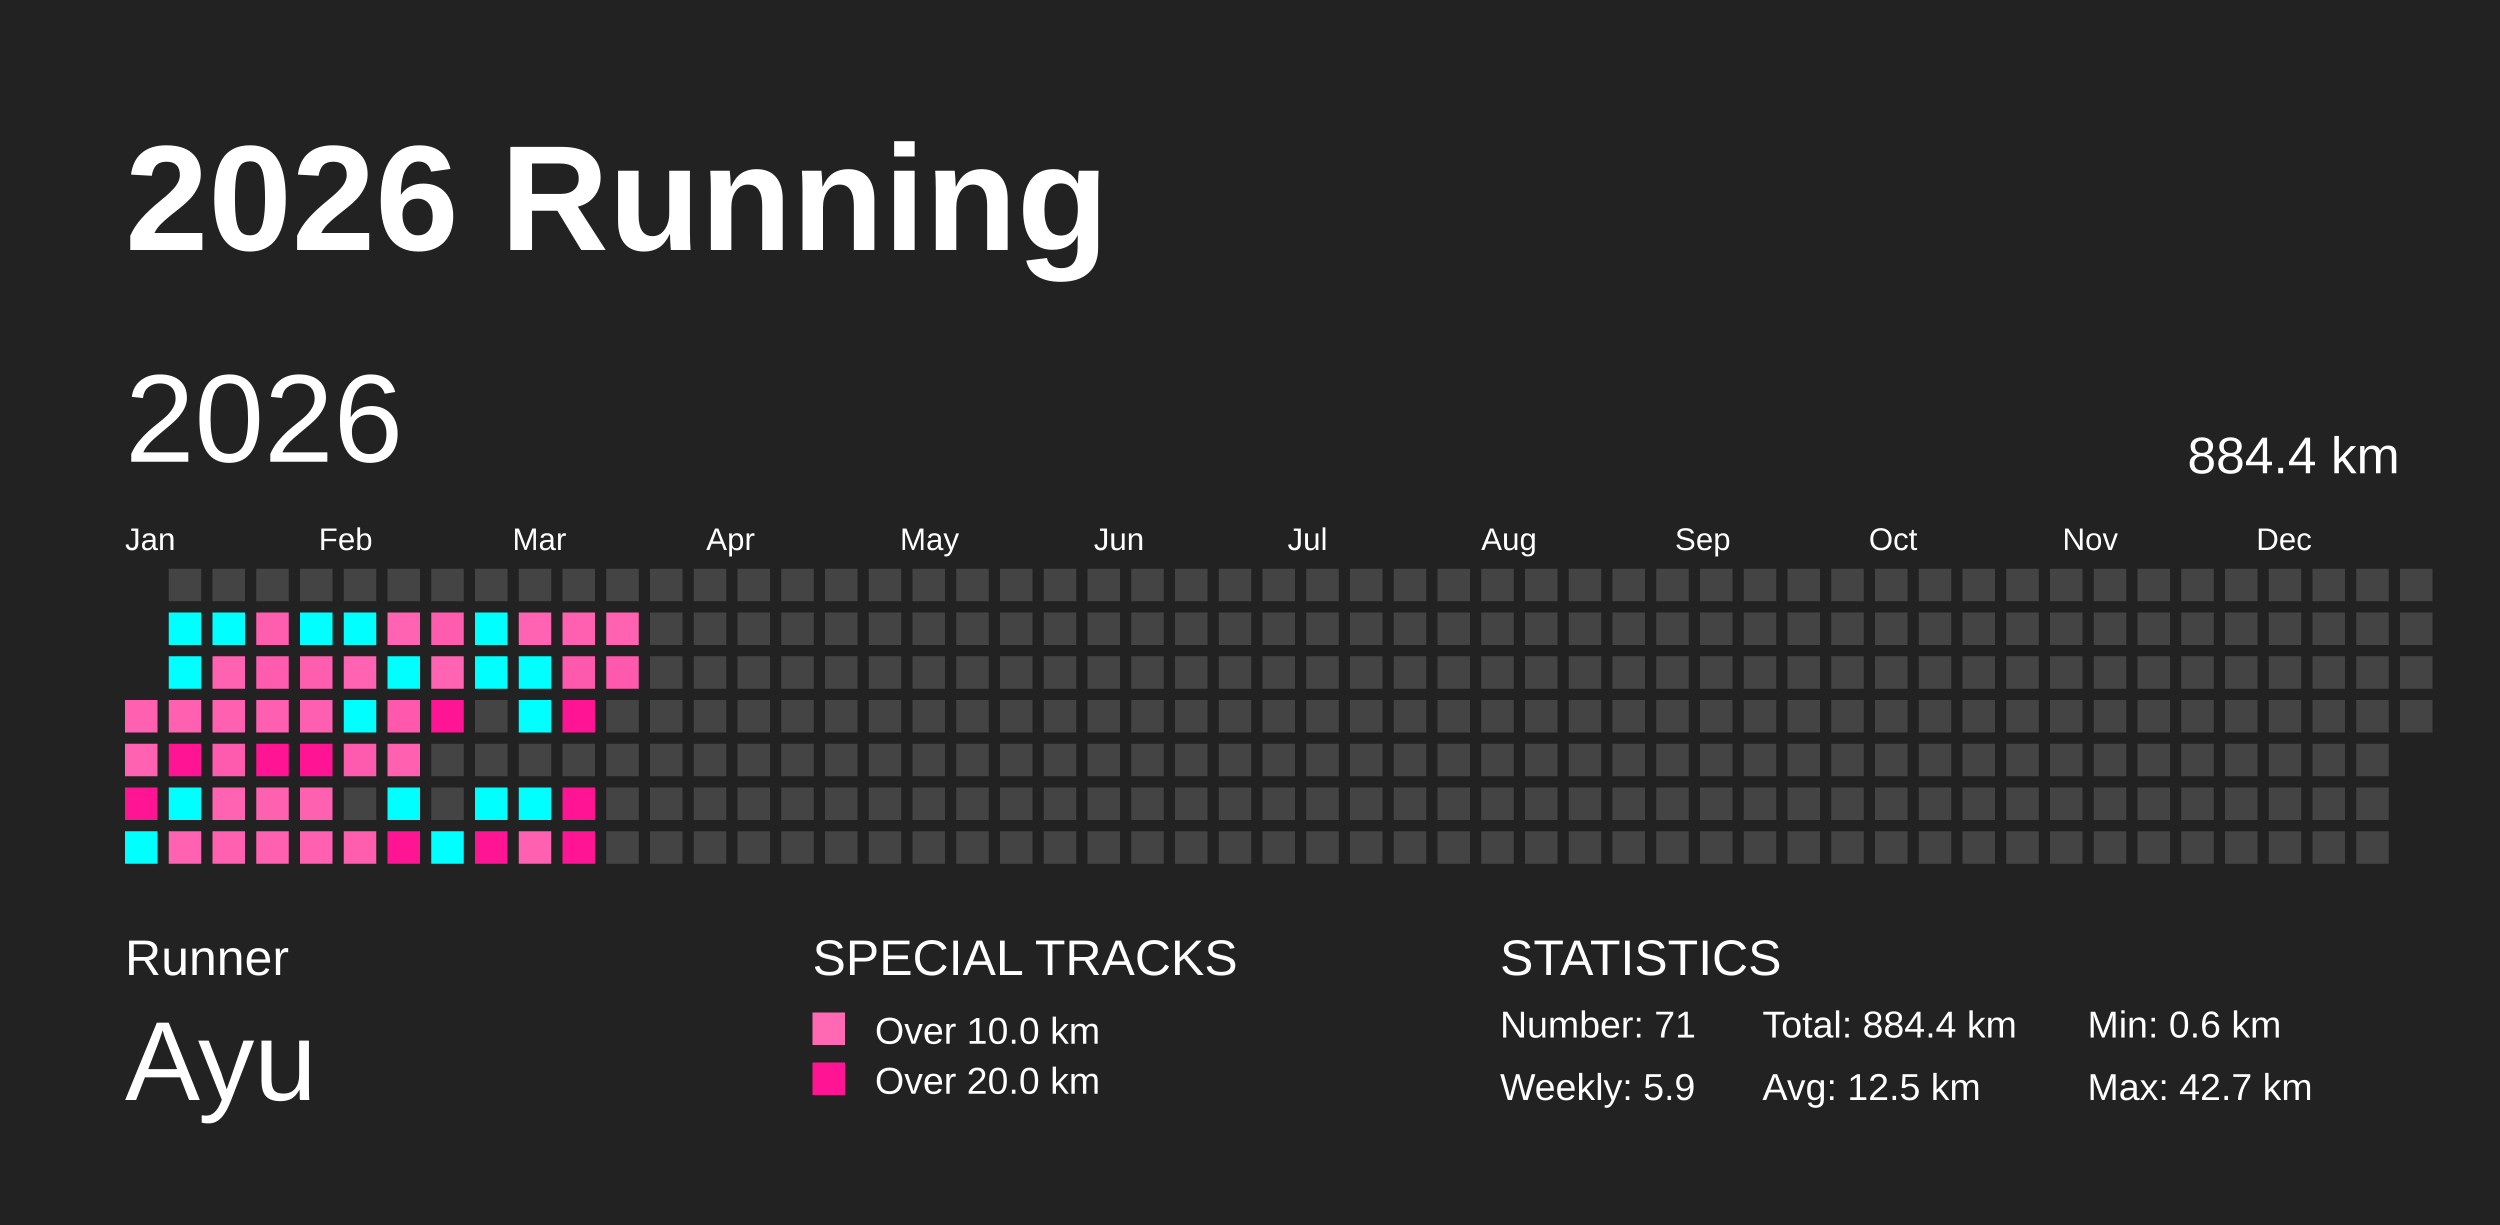
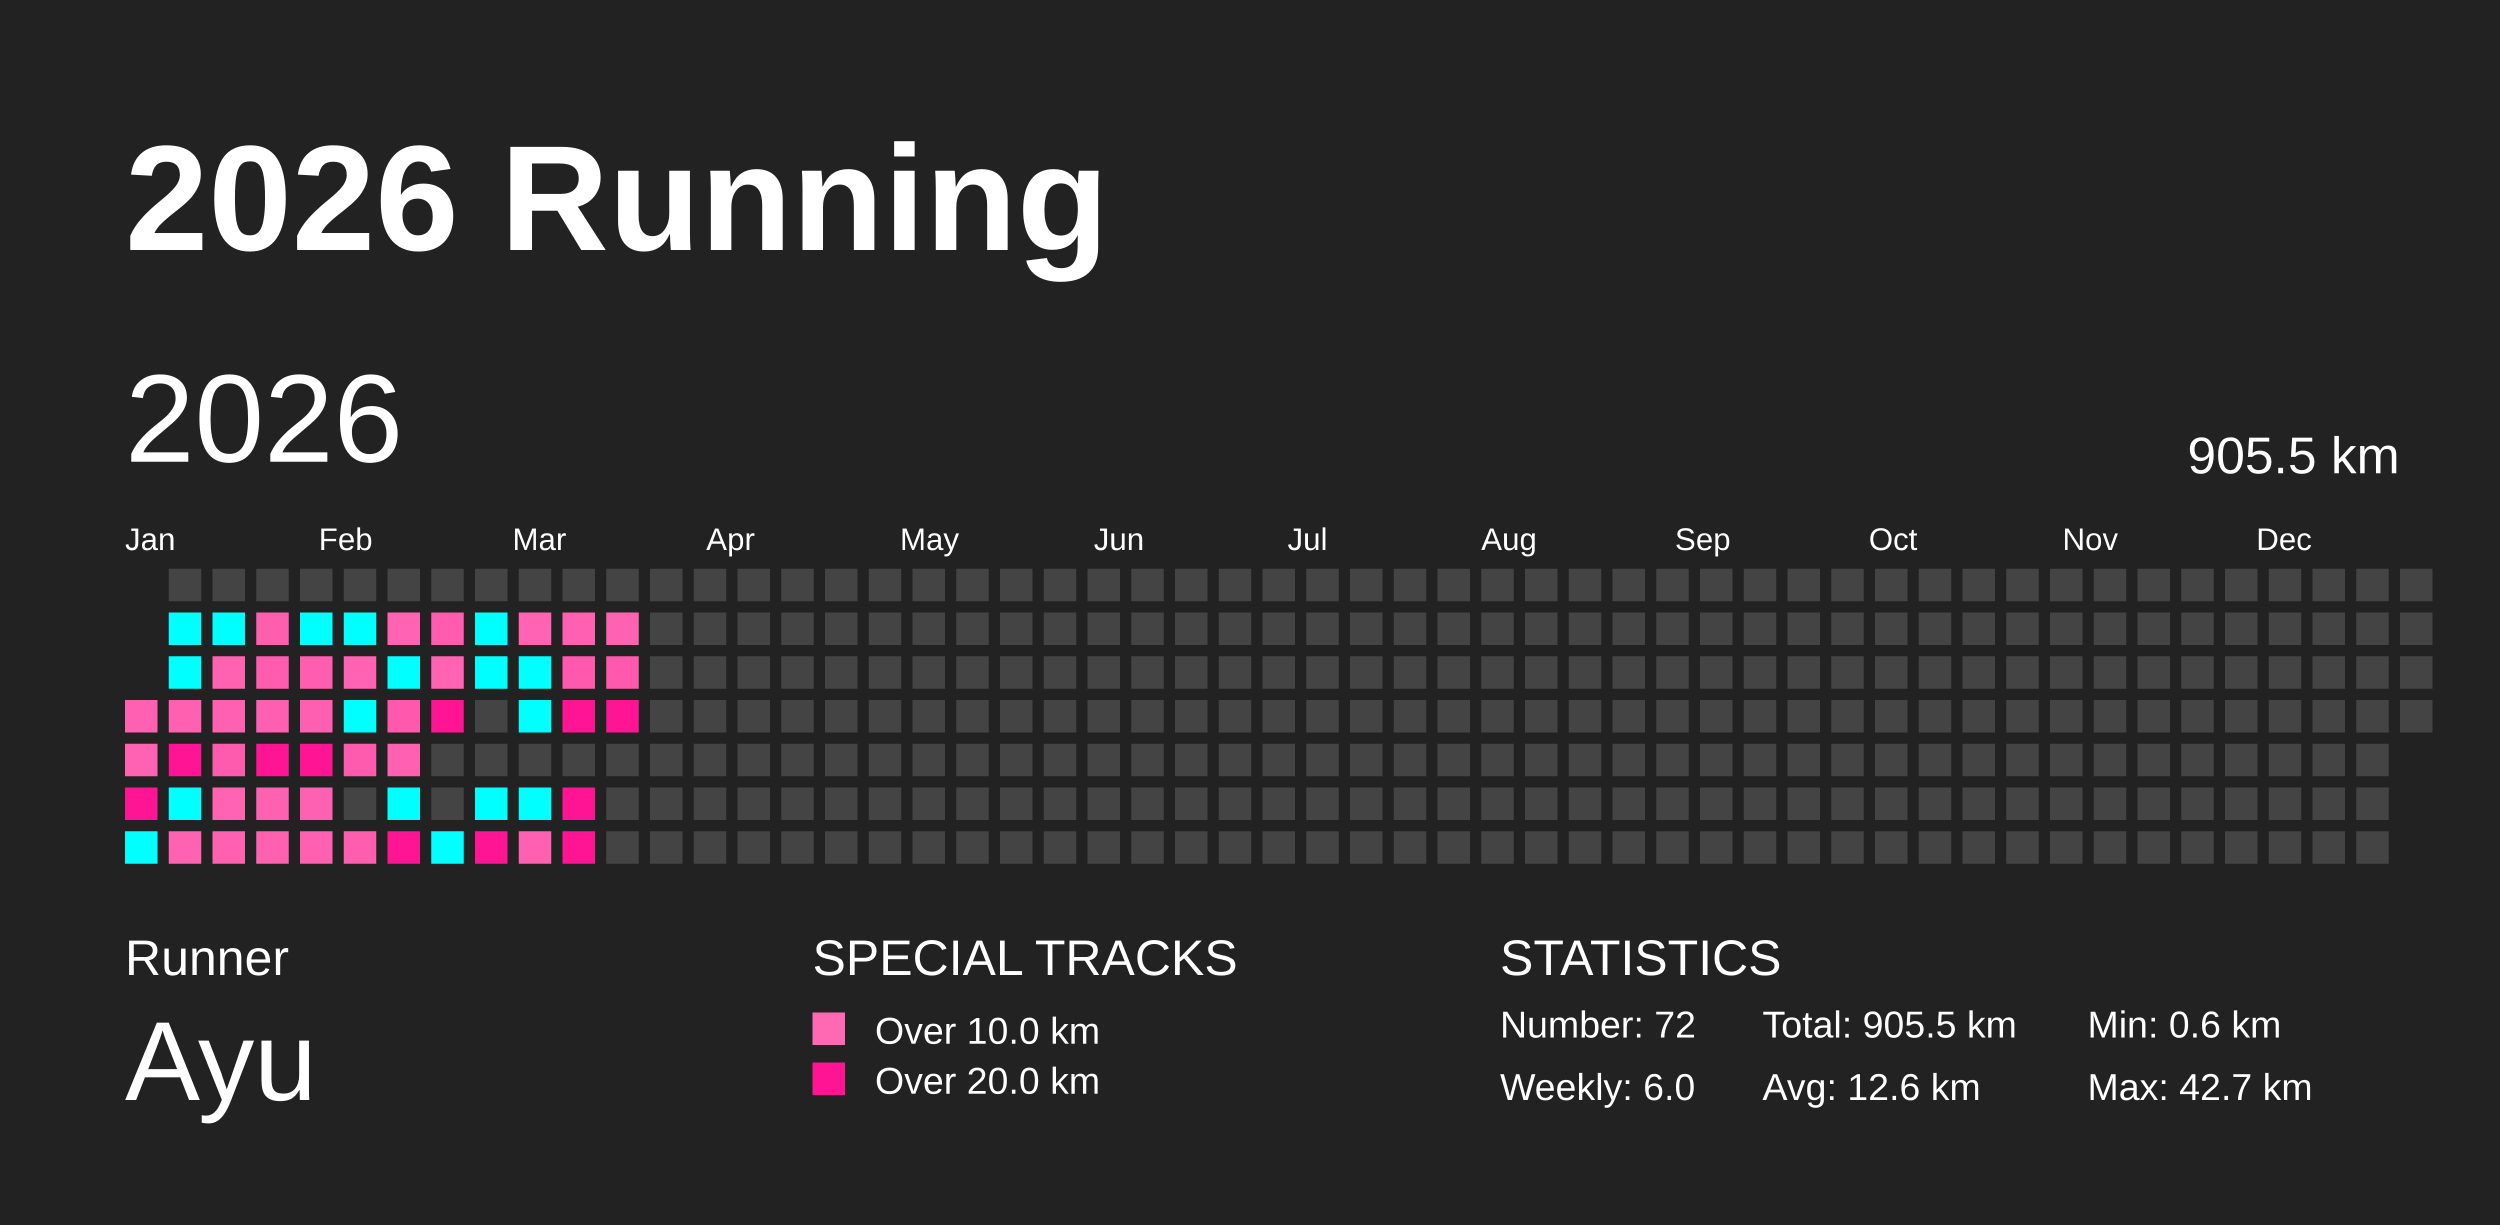
<svg xmlns="http://www.w3.org/2000/svg" baseProfile="full" height="98mm" version="1.1" viewBox="0,0,200,98" width="200mm">
  <defs />
  <rect fill="#222222" height="98" width="200" x="0" y="0" />
  <text fill="#FFFFFF" style="font-size:12px; font-family:Arial; font-weight:bold;" x="10" y="20">2026 Running</text>
  <text fill="#FFFFFF" style="font-size:4px; font-family:Arial" x="10" y="78">Runner</text>
  <text fill="#FFFFFF" style="font-size:9px; font-family:Arial" x="10" y="88">Ayu</text>
  <text fill="#FFFFFF" style="font-size:4px; font-family:Arial" x="65" y="78">SPECIAL TRACKS</text>
  <rect fill="#ff69b4" height="2.6" width="2.6" x="65" y="81" />
  <text fill="#FFFFFF" style="font-size:3px; font-family:Arial" x="70" y="83.5">Over 10.0 km</text>
  <rect fill="#ff1493" height="2.6" width="2.6" x="65" y="85" />
  <text fill="#FFFFFF" style="font-size:3px; font-family:Arial" x="70" y="87.5">Over 20.0 km</text>
  <text fill="#FFFFFF" style="font-size:4px; font-family:Arial" x="120" y="78">STATISTICS</text>
-   <text fill="#FFFFFF" style="font-size:3px; font-family:Arial" x="120" y="83">Number: 71</text>
-   <text fill="#FFFFFF" style="font-size:3px; font-family:Arial" x="120" y="88">Weekly: 5.9</text>
-   <text fill="#FFFFFF" style="font-size:3px; font-family:Arial" x="141" y="83">Total: 884.4 km</text>
-   <text fill="#FFFFFF" style="font-size:3px; font-family:Arial" x="141" y="88">Avg: 12.5 km</text>
+   <text fill="#FFFFFF" style="font-size:3px; font-family:Arial" x="120" y="83">Number: 72</text>
+   <text fill="#FFFFFF" style="font-size:3px; font-family:Arial" x="120" y="88">Weekly: 6.0</text>
+   <text fill="#FFFFFF" style="font-size:3px; font-family:Arial" x="141" y="83">Total: 905.5 km</text>
+   <text fill="#FFFFFF" style="font-size:3px; font-family:Arial" x="141" y="88">Avg: 12.6 km</text>
  <text fill="#FFFFFF" style="font-size:3px; font-family:Arial" x="167" y="83">Min: 0.6 km</text>
  <text fill="#FFFFFF" style="font-size:3px; font-family:Arial" x="167" y="88">Max: 42.7 km</text>
  <text dominant-baseline="hanging" fill="#FFFFFF" style="font-size:10.0px; font-family:Arial;" x="10" y="30">2026</text>
-   <text dominant-baseline="hanging" fill="#FFFFFF" style="font-size:4.125px; font-family:Arial;" x="175" y="35">884.4 km</text>
+   <text dominant-baseline="hanging" fill="#FFFFFF" style="font-size:4.125px; font-family:Arial;" x="175" y="35">905.5 km</text>
  <text fill="#FFFFFF" style="font-size:2.5px; font-family:Arial" x="10.0" y="44">Jan</text>
  <text fill="#FFFFFF" style="font-size:2.5px; font-family:Arial" x="25.5" y="44">Feb</text>
  <text fill="#FFFFFF" style="font-size:2.5px; font-family:Arial" x="41.0" y="44">Mar</text>
  <text fill="#FFFFFF" style="font-size:2.5px; font-family:Arial" x="56.5" y="44">Apr</text>
  <text fill="#FFFFFF" style="font-size:2.5px; font-family:Arial" x="72.0" y="44">May</text>
  <text fill="#FFFFFF" style="font-size:2.5px; font-family:Arial" x="87.5" y="44">Jun</text>
  <text fill="#FFFFFF" style="font-size:2.5px; font-family:Arial" x="103.0" y="44">Jul</text>
  <text fill="#FFFFFF" style="font-size:2.5px; font-family:Arial" x="118.5" y="44">Aug</text>
  <text fill="#FFFFFF" style="font-size:2.5px; font-family:Arial" x="134.0" y="44">Sep</text>
  <text fill="#FFFFFF" style="font-size:2.5px; font-family:Arial" x="149.5" y="44">Oct</text>
  <text fill="#FFFFFF" style="font-size:2.5px; font-family:Arial" x="165.0" y="44">Nov</text>
  <text fill="#FFFFFF" style="font-size:2.5px; font-family:Arial" x="180.5" y="44">Dec</text>
  <rect fill="#ff60b0" height="2.6" width="2.6" x="10.0" y="56.0" />
  <rect fill="#ff62b1" height="2.6" width="2.6" x="10.0" y="59.5" />
  <rect fill="#ff1493" height="2.6" width="2.6" x="10.0" y="63.0" />
  <rect fill="#00ffff" height="2.6" width="2.6" x="10.0" y="66.5" />
  <rect fill="#444444" height="2.6" width="2.6" x="13.5" y="45.5" />
  <rect fill="#00ffff" height="2.6" width="2.6" x="13.5" y="49.0" />
  <rect fill="#00ffff" height="2.6" width="2.6" x="13.5" y="52.5" />
  <rect fill="#ff61b0" height="2.6" width="2.6" x="13.5" y="56.0" />
  <rect fill="#ff1493" height="2.6" width="2.6" x="13.5" y="59.5" />
  <rect fill="#00ffff" height="2.6" width="2.6" x="13.5" y="63.0" />
  <rect fill="#ff62b1" height="2.6" width="2.6" x="13.5" y="66.5" />
  <rect fill="#444444" height="2.6" width="2.6" x="17.0" y="45.5" />
  <rect fill="#00ffff" height="2.6" width="2.6" x="17.0" y="49.0" />
  <rect fill="#ff62b1" height="2.6" width="2.6" x="17.0" y="52.5" />
  <rect fill="#ff60b0" height="2.6" width="2.6" x="17.0" y="56.0" />
  <rect fill="#ff5bae" height="2.6" width="2.6" x="17.0" y="59.5" />
  <rect fill="#ff63b1" height="2.6" width="2.6" x="17.0" y="63.0" />
  <rect fill="#ff61b0" height="2.6" width="2.6" x="17.0" y="66.5" />
  <rect fill="#444444" height="2.6" width="2.6" x="20.5" y="45.5" />
  <rect fill="#ff5eaf" height="2.6" width="2.6" x="20.5" y="49.0" />
  <rect fill="#ff5caf" height="2.6" width="2.6" x="20.5" y="52.5" />
  <rect fill="#ff5fb0" height="2.6" width="2.6" x="20.5" y="56.0" />
  <rect fill="#ff1493" height="2.6" width="2.6" x="20.5" y="59.5" />
  <rect fill="#ff61b1" height="2.6" width="2.6" x="20.5" y="63.0" />
  <rect fill="#ff60b0" height="2.6" width="2.6" x="20.5" y="66.5" />
  <rect fill="#444444" height="2.6" width="2.6" x="24.0" y="45.5" />
  <rect fill="#00ffff" height="2.6" width="2.6" x="24.0" y="49.0" />
  <rect fill="#ff5eaf" height="2.6" width="2.6" x="24.0" y="52.5" />
  <rect fill="#ff5fb0" height="2.6" width="2.6" x="24.0" y="56.0" />
  <rect fill="#ff1493" height="2.6" width="2.6" x="24.0" y="59.5" />
  <rect fill="#ff61b1" height="2.6" width="2.6" x="24.0" y="63.0" />
  <rect fill="#ff61b0" height="2.6" width="2.6" x="24.0" y="66.5" />
  <rect fill="#444444" height="2.6" width="2.6" x="27.5" y="45.5" />
  <rect fill="#00ffff" height="2.6" width="2.6" x="27.5" y="49.0" />
  <rect fill="#ff63b1" height="2.6" width="2.6" x="27.5" y="52.5" />
  <rect fill="#00ffff" height="2.6" width="2.6" x="27.5" y="56.0" />
  <rect fill="#ff5bae" height="2.6" width="2.6" x="27.5" y="59.5" />
  <rect fill="#444444" height="2.6" width="2.6" x="27.5" y="63.0" />
  <rect fill="#ff5eaf" height="2.6" width="2.6" x="27.5" y="66.5" />
  <rect fill="#444444" height="2.6" width="2.6" x="31.0" y="45.5" />
  <rect fill="#ff63b1" height="2.6" width="2.6" x="31.0" y="49.0" />
  <rect fill="#00ffff" height="2.6" width="2.6" x="31.0" y="52.5" />
  <rect fill="#ff58ad" height="2.6" width="2.6" x="31.0" y="56.0" />
  <rect fill="#ff60b0" height="2.6" width="2.6" x="31.0" y="59.5" />
  <rect fill="#00ffff" height="2.6" width="2.6" x="31.0" y="63.0" />
  <rect fill="#ff1493" height="2.6" width="2.6" x="31.0" y="66.5" />
  <rect fill="#444444" height="2.6" width="2.6" x="34.5" y="45.5" />
  <rect fill="#ff5caf" height="2.6" width="2.6" x="34.5" y="49.0" />
  <rect fill="#ff63b1" height="2.6" width="2.6" x="34.5" y="52.5" />
  <rect fill="#ff1493" height="2.6" width="2.6" x="34.5" y="56.0" />
  <rect fill="#444444" height="2.6" width="2.6" x="34.5" y="59.5" />
  <rect fill="#444444" height="2.6" width="2.6" x="34.5" y="63.0" />
  <rect fill="#00ffff" height="2.6" width="2.6" x="34.5" y="66.5" />
  <rect fill="#444444" height="2.6" width="2.6" x="38.0" y="45.5" />
  <rect fill="#00ffff" height="2.6" width="2.6" x="38.0" y="49.0" />
  <rect fill="#00ffff" height="2.6" width="2.6" x="38.0" y="52.5" />
  <rect fill="#444444" height="2.6" width="2.6" x="38.0" y="56.0" />
  <rect fill="#444444" height="2.6" width="2.6" x="38.0" y="59.5" />
  <rect fill="#00ffff" height="2.6" width="2.6" x="38.0" y="63.0" />
  <rect fill="#ff1493" height="2.6" width="2.6" x="38.0" y="66.5" />
  <rect fill="#444444" height="2.6" width="2.6" x="41.5" y="45.5" />
  <rect fill="#ff63b1" height="2.6" width="2.6" x="41.5" y="49.0" />
  <rect fill="#00ffff" height="2.6" width="2.6" x="41.5" y="52.5" />
  <rect fill="#00ffff" height="2.6" width="2.6" x="41.5" y="56.0" />
  <rect fill="#444444" height="2.6" width="2.6" x="41.5" y="59.5" />
  <rect fill="#00ffff" height="2.6" width="2.6" x="41.5" y="63.0" />
  <rect fill="#ff60b0" height="2.6" width="2.6" x="41.5" y="66.5" />
  <rect fill="#444444" height="2.6" width="2.6" x="45.0" y="45.5" />
  <rect fill="#ff60b0" height="2.6" width="2.6" x="45.0" y="49.0" />
  <rect fill="#ff59ad" height="2.6" width="2.6" x="45.0" y="52.5" />
  <rect fill="#ff1493" height="2.6" width="2.6" x="45.0" y="56.0" />
  <rect fill="#444444" height="2.6" width="2.6" x="45.0" y="59.5" />
  <rect fill="#ff1493" height="2.6" width="2.6" x="45.0" y="63.0" />
  <rect fill="#ff1493" height="2.6" width="2.6" x="45.0" y="66.5" />
  <rect fill="#444444" height="2.6" width="2.6" x="48.5" y="45.5" />
  <rect fill="#ff62b1" height="2.6" width="2.6" x="48.5" y="49.0" />
  <rect fill="#ff59ad" height="2.6" width="2.6" x="48.5" y="52.5" />
-   <rect fill="#444444" height="2.6" width="2.6" x="48.5" y="56.0" />
+   <rect fill="#ff1493" height="2.6" width="2.6" x="48.5" y="56.0" />
  <rect fill="#444444" height="2.6" width="2.6" x="48.5" y="59.5" />
  <rect fill="#444444" height="2.6" width="2.6" x="48.5" y="63.0" />
  <rect fill="#444444" height="2.6" width="2.6" x="48.5" y="66.5" />
  <rect fill="#444444" height="2.6" width="2.6" x="52.0" y="45.5" />
  <rect fill="#444444" height="2.6" width="2.6" x="52.0" y="49.0" />
  <rect fill="#444444" height="2.6" width="2.6" x="52.0" y="52.5" />
  <rect fill="#444444" height="2.6" width="2.6" x="52.0" y="56.0" />
  <rect fill="#444444" height="2.6" width="2.6" x="52.0" y="59.5" />
  <rect fill="#444444" height="2.6" width="2.6" x="52.0" y="63.0" />
  <rect fill="#444444" height="2.6" width="2.6" x="52.0" y="66.5" />
  <rect fill="#444444" height="2.6" width="2.6" x="55.5" y="45.5" />
  <rect fill="#444444" height="2.6" width="2.6" x="55.5" y="49.0" />
  <rect fill="#444444" height="2.6" width="2.6" x="55.5" y="52.5" />
  <rect fill="#444444" height="2.6" width="2.6" x="55.5" y="56.0" />
  <rect fill="#444444" height="2.6" width="2.6" x="55.5" y="59.5" />
  <rect fill="#444444" height="2.6" width="2.6" x="55.5" y="63.0" />
  <rect fill="#444444" height="2.6" width="2.6" x="55.5" y="66.5" />
  <rect fill="#444444" height="2.6" width="2.6" x="59.0" y="45.5" />
  <rect fill="#444444" height="2.6" width="2.6" x="59.0" y="49.0" />
  <rect fill="#444444" height="2.6" width="2.6" x="59.0" y="52.5" />
  <rect fill="#444444" height="2.6" width="2.6" x="59.0" y="56.0" />
  <rect fill="#444444" height="2.6" width="2.6" x="59.0" y="59.5" />
  <rect fill="#444444" height="2.6" width="2.6" x="59.0" y="63.0" />
  <rect fill="#444444" height="2.6" width="2.6" x="59.0" y="66.5" />
  <rect fill="#444444" height="2.6" width="2.6" x="62.5" y="45.5" />
  <rect fill="#444444" height="2.6" width="2.6" x="62.5" y="49.0" />
  <rect fill="#444444" height="2.6" width="2.6" x="62.5" y="52.5" />
  <rect fill="#444444" height="2.6" width="2.6" x="62.5" y="56.0" />
  <rect fill="#444444" height="2.6" width="2.6" x="62.5" y="59.5" />
  <rect fill="#444444" height="2.6" width="2.6" x="62.5" y="63.0" />
  <rect fill="#444444" height="2.6" width="2.6" x="62.5" y="66.5" />
  <rect fill="#444444" height="2.6" width="2.6" x="66.0" y="45.5" />
  <rect fill="#444444" height="2.6" width="2.6" x="66.0" y="49.0" />
  <rect fill="#444444" height="2.6" width="2.6" x="66.0" y="52.5" />
  <rect fill="#444444" height="2.6" width="2.6" x="66.0" y="56.0" />
  <rect fill="#444444" height="2.6" width="2.6" x="66.0" y="59.5" />
  <rect fill="#444444" height="2.6" width="2.6" x="66.0" y="63.0" />
  <rect fill="#444444" height="2.6" width="2.6" x="66.0" y="66.5" />
  <rect fill="#444444" height="2.6" width="2.6" x="69.5" y="45.5" />
  <rect fill="#444444" height="2.6" width="2.6" x="69.5" y="49.0" />
  <rect fill="#444444" height="2.6" width="2.6" x="69.5" y="52.5" />
  <rect fill="#444444" height="2.6" width="2.6" x="69.5" y="56.0" />
  <rect fill="#444444" height="2.6" width="2.6" x="69.5" y="59.5" />
  <rect fill="#444444" height="2.6" width="2.6" x="69.5" y="63.0" />
  <rect fill="#444444" height="2.6" width="2.6" x="69.5" y="66.5" />
  <rect fill="#444444" height="2.6" width="2.6" x="73.0" y="45.5" />
  <rect fill="#444444" height="2.6" width="2.6" x="73.0" y="49.0" />
  <rect fill="#444444" height="2.6" width="2.6" x="73.0" y="52.5" />
  <rect fill="#444444" height="2.6" width="2.6" x="73.0" y="56.0" />
  <rect fill="#444444" height="2.6" width="2.6" x="73.0" y="59.5" />
  <rect fill="#444444" height="2.6" width="2.6" x="73.0" y="63.0" />
  <rect fill="#444444" height="2.6" width="2.6" x="73.0" y="66.5" />
  <rect fill="#444444" height="2.6" width="2.6" x="76.5" y="45.5" />
  <rect fill="#444444" height="2.6" width="2.6" x="76.5" y="49.0" />
  <rect fill="#444444" height="2.6" width="2.6" x="76.5" y="52.5" />
  <rect fill="#444444" height="2.6" width="2.6" x="76.5" y="56.0" />
  <rect fill="#444444" height="2.6" width="2.6" x="76.5" y="59.5" />
  <rect fill="#444444" height="2.6" width="2.6" x="76.5" y="63.0" />
  <rect fill="#444444" height="2.6" width="2.6" x="76.5" y="66.5" />
  <rect fill="#444444" height="2.6" width="2.6" x="80.0" y="45.5" />
  <rect fill="#444444" height="2.6" width="2.6" x="80.0" y="49.0" />
  <rect fill="#444444" height="2.6" width="2.6" x="80.0" y="52.5" />
  <rect fill="#444444" height="2.6" width="2.6" x="80.0" y="56.0" />
  <rect fill="#444444" height="2.6" width="2.6" x="80.0" y="59.5" />
  <rect fill="#444444" height="2.6" width="2.6" x="80.0" y="63.0" />
  <rect fill="#444444" height="2.6" width="2.6" x="80.0" y="66.5" />
  <rect fill="#444444" height="2.6" width="2.6" x="83.5" y="45.5" />
  <rect fill="#444444" height="2.6" width="2.6" x="83.5" y="49.0" />
  <rect fill="#444444" height="2.6" width="2.6" x="83.5" y="52.5" />
  <rect fill="#444444" height="2.6" width="2.6" x="83.5" y="56.0" />
  <rect fill="#444444" height="2.6" width="2.6" x="83.5" y="59.5" />
  <rect fill="#444444" height="2.6" width="2.6" x="83.5" y="63.0" />
  <rect fill="#444444" height="2.6" width="2.6" x="83.5" y="66.5" />
  <rect fill="#444444" height="2.6" width="2.6" x="87.0" y="45.5" />
  <rect fill="#444444" height="2.6" width="2.6" x="87.0" y="49.0" />
  <rect fill="#444444" height="2.6" width="2.6" x="87.0" y="52.5" />
  <rect fill="#444444" height="2.6" width="2.6" x="87.0" y="56.0" />
  <rect fill="#444444" height="2.6" width="2.6" x="87.0" y="59.5" />
  <rect fill="#444444" height="2.6" width="2.6" x="87.0" y="63.0" />
  <rect fill="#444444" height="2.6" width="2.6" x="87.0" y="66.5" />
  <rect fill="#444444" height="2.6" width="2.6" x="90.5" y="45.5" />
  <rect fill="#444444" height="2.6" width="2.6" x="90.5" y="49.0" />
  <rect fill="#444444" height="2.6" width="2.6" x="90.5" y="52.5" />
  <rect fill="#444444" height="2.6" width="2.6" x="90.5" y="56.0" />
  <rect fill="#444444" height="2.6" width="2.6" x="90.5" y="59.5" />
  <rect fill="#444444" height="2.6" width="2.6" x="90.5" y="63.0" />
  <rect fill="#444444" height="2.6" width="2.6" x="90.5" y="66.5" />
  <rect fill="#444444" height="2.6" width="2.6" x="94.0" y="45.5" />
  <rect fill="#444444" height="2.6" width="2.6" x="94.0" y="49.0" />
  <rect fill="#444444" height="2.6" width="2.6" x="94.0" y="52.5" />
  <rect fill="#444444" height="2.6" width="2.6" x="94.0" y="56.0" />
  <rect fill="#444444" height="2.6" width="2.6" x="94.0" y="59.5" />
  <rect fill="#444444" height="2.6" width="2.6" x="94.0" y="63.0" />
  <rect fill="#444444" height="2.6" width="2.6" x="94.0" y="66.5" />
  <rect fill="#444444" height="2.6" width="2.6" x="97.5" y="45.5" />
  <rect fill="#444444" height="2.6" width="2.6" x="97.5" y="49.0" />
  <rect fill="#444444" height="2.6" width="2.6" x="97.5" y="52.5" />
  <rect fill="#444444" height="2.6" width="2.6" x="97.5" y="56.0" />
  <rect fill="#444444" height="2.6" width="2.6" x="97.5" y="59.5" />
  <rect fill="#444444" height="2.6" width="2.6" x="97.5" y="63.0" />
  <rect fill="#444444" height="2.6" width="2.6" x="97.5" y="66.5" />
  <rect fill="#444444" height="2.6" width="2.6" x="101.0" y="45.5" />
  <rect fill="#444444" height="2.6" width="2.6" x="101.0" y="49.0" />
  <rect fill="#444444" height="2.6" width="2.6" x="101.0" y="52.5" />
  <rect fill="#444444" height="2.6" width="2.6" x="101.0" y="56.0" />
  <rect fill="#444444" height="2.6" width="2.6" x="101.0" y="59.5" />
  <rect fill="#444444" height="2.6" width="2.6" x="101.0" y="63.0" />
  <rect fill="#444444" height="2.6" width="2.6" x="101.0" y="66.5" />
  <rect fill="#444444" height="2.6" width="2.6" x="104.5" y="45.5" />
  <rect fill="#444444" height="2.6" width="2.6" x="104.5" y="49.0" />
  <rect fill="#444444" height="2.6" width="2.6" x="104.5" y="52.5" />
  <rect fill="#444444" height="2.6" width="2.6" x="104.5" y="56.0" />
  <rect fill="#444444" height="2.6" width="2.6" x="104.5" y="59.5" />
  <rect fill="#444444" height="2.6" width="2.6" x="104.5" y="63.0" />
  <rect fill="#444444" height="2.6" width="2.6" x="104.5" y="66.5" />
  <rect fill="#444444" height="2.6" width="2.6" x="108.0" y="45.5" />
  <rect fill="#444444" height="2.6" width="2.6" x="108.0" y="49.0" />
  <rect fill="#444444" height="2.6" width="2.6" x="108.0" y="52.5" />
  <rect fill="#444444" height="2.6" width="2.6" x="108.0" y="56.0" />
  <rect fill="#444444" height="2.6" width="2.6" x="108.0" y="59.5" />
  <rect fill="#444444" height="2.6" width="2.6" x="108.0" y="63.0" />
  <rect fill="#444444" height="2.6" width="2.6" x="108.0" y="66.5" />
  <rect fill="#444444" height="2.6" width="2.6" x="111.5" y="45.5" />
  <rect fill="#444444" height="2.6" width="2.6" x="111.5" y="49.0" />
  <rect fill="#444444" height="2.6" width="2.6" x="111.5" y="52.5" />
  <rect fill="#444444" height="2.6" width="2.6" x="111.5" y="56.0" />
  <rect fill="#444444" height="2.6" width="2.6" x="111.5" y="59.5" />
  <rect fill="#444444" height="2.6" width="2.6" x="111.5" y="63.0" />
  <rect fill="#444444" height="2.6" width="2.6" x="111.5" y="66.5" />
  <rect fill="#444444" height="2.6" width="2.6" x="115.0" y="45.5" />
  <rect fill="#444444" height="2.6" width="2.6" x="115.0" y="49.0" />
  <rect fill="#444444" height="2.6" width="2.6" x="115.0" y="52.5" />
  <rect fill="#444444" height="2.6" width="2.6" x="115.0" y="56.0" />
  <rect fill="#444444" height="2.6" width="2.6" x="115.0" y="59.5" />
  <rect fill="#444444" height="2.6" width="2.6" x="115.0" y="63.0" />
  <rect fill="#444444" height="2.6" width="2.6" x="115.0" y="66.5" />
  <rect fill="#444444" height="2.6" width="2.6" x="118.5" y="45.5" />
  <rect fill="#444444" height="2.6" width="2.6" x="118.5" y="49.0" />
  <rect fill="#444444" height="2.6" width="2.6" x="118.5" y="52.5" />
  <rect fill="#444444" height="2.6" width="2.6" x="118.5" y="56.0" />
  <rect fill="#444444" height="2.6" width="2.6" x="118.5" y="59.5" />
  <rect fill="#444444" height="2.6" width="2.6" x="118.5" y="63.0" />
  <rect fill="#444444" height="2.6" width="2.6" x="118.5" y="66.5" />
  <rect fill="#444444" height="2.6" width="2.6" x="122.0" y="45.5" />
  <rect fill="#444444" height="2.6" width="2.6" x="122.0" y="49.0" />
  <rect fill="#444444" height="2.6" width="2.6" x="122.0" y="52.5" />
  <rect fill="#444444" height="2.6" width="2.6" x="122.0" y="56.0" />
  <rect fill="#444444" height="2.6" width="2.6" x="122.0" y="59.5" />
  <rect fill="#444444" height="2.6" width="2.6" x="122.0" y="63.0" />
  <rect fill="#444444" height="2.6" width="2.6" x="122.0" y="66.5" />
  <rect fill="#444444" height="2.6" width="2.6" x="125.5" y="45.5" />
  <rect fill="#444444" height="2.6" width="2.6" x="125.5" y="49.0" />
  <rect fill="#444444" height="2.6" width="2.6" x="125.5" y="52.5" />
  <rect fill="#444444" height="2.6" width="2.6" x="125.5" y="56.0" />
  <rect fill="#444444" height="2.6" width="2.6" x="125.5" y="59.5" />
  <rect fill="#444444" height="2.6" width="2.6" x="125.5" y="63.0" />
  <rect fill="#444444" height="2.6" width="2.6" x="125.5" y="66.5" />
  <rect fill="#444444" height="2.6" width="2.6" x="129.0" y="45.5" />
  <rect fill="#444444" height="2.6" width="2.6" x="129.0" y="49.0" />
  <rect fill="#444444" height="2.6" width="2.6" x="129.0" y="52.5" />
  <rect fill="#444444" height="2.6" width="2.6" x="129.0" y="56.0" />
  <rect fill="#444444" height="2.6" width="2.6" x="129.0" y="59.5" />
  <rect fill="#444444" height="2.6" width="2.6" x="129.0" y="63.0" />
  <rect fill="#444444" height="2.6" width="2.6" x="129.0" y="66.5" />
  <rect fill="#444444" height="2.6" width="2.6" x="132.5" y="45.5" />
  <rect fill="#444444" height="2.6" width="2.6" x="132.5" y="49.0" />
  <rect fill="#444444" height="2.6" width="2.6" x="132.5" y="52.5" />
  <rect fill="#444444" height="2.6" width="2.6" x="132.5" y="56.0" />
  <rect fill="#444444" height="2.6" width="2.6" x="132.5" y="59.5" />
  <rect fill="#444444" height="2.6" width="2.6" x="132.5" y="63.0" />
  <rect fill="#444444" height="2.6" width="2.6" x="132.5" y="66.5" />
  <rect fill="#444444" height="2.6" width="2.6" x="136.0" y="45.5" />
  <rect fill="#444444" height="2.6" width="2.6" x="136.0" y="49.0" />
  <rect fill="#444444" height="2.6" width="2.6" x="136.0" y="52.5" />
  <rect fill="#444444" height="2.6" width="2.6" x="136.0" y="56.0" />
  <rect fill="#444444" height="2.6" width="2.6" x="136.0" y="59.5" />
  <rect fill="#444444" height="2.6" width="2.6" x="136.0" y="63.0" />
  <rect fill="#444444" height="2.6" width="2.6" x="136.0" y="66.5" />
  <rect fill="#444444" height="2.6" width="2.6" x="139.5" y="45.5" />
  <rect fill="#444444" height="2.6" width="2.6" x="139.5" y="49.0" />
  <rect fill="#444444" height="2.6" width="2.6" x="139.5" y="52.5" />
  <rect fill="#444444" height="2.6" width="2.6" x="139.5" y="56.0" />
  <rect fill="#444444" height="2.6" width="2.6" x="139.5" y="59.5" />
  <rect fill="#444444" height="2.6" width="2.6" x="139.5" y="63.0" />
  <rect fill="#444444" height="2.6" width="2.6" x="139.5" y="66.5" />
  <rect fill="#444444" height="2.6" width="2.6" x="143.0" y="45.5" />
  <rect fill="#444444" height="2.6" width="2.6" x="143.0" y="49.0" />
  <rect fill="#444444" height="2.6" width="2.6" x="143.0" y="52.5" />
  <rect fill="#444444" height="2.6" width="2.6" x="143.0" y="56.0" />
  <rect fill="#444444" height="2.6" width="2.6" x="143.0" y="59.5" />
  <rect fill="#444444" height="2.6" width="2.6" x="143.0" y="63.0" />
  <rect fill="#444444" height="2.6" width="2.6" x="143.0" y="66.5" />
  <rect fill="#444444" height="2.6" width="2.6" x="146.5" y="45.5" />
  <rect fill="#444444" height="2.6" width="2.6" x="146.5" y="49.0" />
  <rect fill="#444444" height="2.6" width="2.6" x="146.5" y="52.5" />
  <rect fill="#444444" height="2.6" width="2.6" x="146.5" y="56.0" />
  <rect fill="#444444" height="2.6" width="2.6" x="146.5" y="59.5" />
  <rect fill="#444444" height="2.6" width="2.6" x="146.5" y="63.0" />
  <rect fill="#444444" height="2.6" width="2.6" x="146.5" y="66.5" />
  <rect fill="#444444" height="2.6" width="2.6" x="150.0" y="45.5" />
  <rect fill="#444444" height="2.6" width="2.6" x="150.0" y="49.0" />
  <rect fill="#444444" height="2.6" width="2.6" x="150.0" y="52.5" />
  <rect fill="#444444" height="2.6" width="2.6" x="150.0" y="56.0" />
  <rect fill="#444444" height="2.6" width="2.6" x="150.0" y="59.5" />
  <rect fill="#444444" height="2.6" width="2.6" x="150.0" y="63.0" />
  <rect fill="#444444" height="2.6" width="2.6" x="150.0" y="66.5" />
  <rect fill="#444444" height="2.6" width="2.6" x="153.5" y="45.5" />
  <rect fill="#444444" height="2.6" width="2.6" x="153.5" y="49.0" />
  <rect fill="#444444" height="2.6" width="2.6" x="153.5" y="52.5" />
  <rect fill="#444444" height="2.6" width="2.6" x="153.5" y="56.0" />
  <rect fill="#444444" height="2.6" width="2.6" x="153.5" y="59.5" />
  <rect fill="#444444" height="2.6" width="2.6" x="153.5" y="63.0" />
  <rect fill="#444444" height="2.6" width="2.6" x="153.5" y="66.5" />
  <rect fill="#444444" height="2.6" width="2.6" x="157.0" y="45.5" />
  <rect fill="#444444" height="2.6" width="2.6" x="157.0" y="49.0" />
  <rect fill="#444444" height="2.6" width="2.6" x="157.0" y="52.5" />
  <rect fill="#444444" height="2.6" width="2.6" x="157.0" y="56.0" />
  <rect fill="#444444" height="2.6" width="2.6" x="157.0" y="59.5" />
  <rect fill="#444444" height="2.6" width="2.6" x="157.0" y="63.0" />
  <rect fill="#444444" height="2.6" width="2.6" x="157.0" y="66.5" />
  <rect fill="#444444" height="2.6" width="2.6" x="160.5" y="45.5" />
  <rect fill="#444444" height="2.6" width="2.6" x="160.5" y="49.0" />
  <rect fill="#444444" height="2.6" width="2.6" x="160.5" y="52.5" />
  <rect fill="#444444" height="2.6" width="2.6" x="160.5" y="56.0" />
  <rect fill="#444444" height="2.6" width="2.6" x="160.5" y="59.5" />
  <rect fill="#444444" height="2.6" width="2.6" x="160.5" y="63.0" />
  <rect fill="#444444" height="2.6" width="2.6" x="160.5" y="66.5" />
  <rect fill="#444444" height="2.6" width="2.6" x="164.0" y="45.5" />
  <rect fill="#444444" height="2.6" width="2.6" x="164.0" y="49.0" />
  <rect fill="#444444" height="2.6" width="2.6" x="164.0" y="52.5" />
  <rect fill="#444444" height="2.6" width="2.6" x="164.0" y="56.0" />
  <rect fill="#444444" height="2.6" width="2.6" x="164.0" y="59.5" />
  <rect fill="#444444" height="2.6" width="2.6" x="164.0" y="63.0" />
  <rect fill="#444444" height="2.6" width="2.6" x="164.0" y="66.5" />
  <rect fill="#444444" height="2.6" width="2.6" x="167.5" y="45.5" />
  <rect fill="#444444" height="2.6" width="2.6" x="167.5" y="49.0" />
  <rect fill="#444444" height="2.6" width="2.6" x="167.5" y="52.5" />
  <rect fill="#444444" height="2.6" width="2.6" x="167.5" y="56.0" />
  <rect fill="#444444" height="2.6" width="2.6" x="167.5" y="59.5" />
  <rect fill="#444444" height="2.6" width="2.6" x="167.5" y="63.0" />
  <rect fill="#444444" height="2.6" width="2.6" x="167.5" y="66.5" />
  <rect fill="#444444" height="2.6" width="2.6" x="171.0" y="45.5" />
  <rect fill="#444444" height="2.6" width="2.6" x="171.0" y="49.0" />
  <rect fill="#444444" height="2.6" width="2.6" x="171.0" y="52.5" />
  <rect fill="#444444" height="2.6" width="2.6" x="171.0" y="56.0" />
  <rect fill="#444444" height="2.6" width="2.6" x="171.0" y="59.5" />
  <rect fill="#444444" height="2.6" width="2.6" x="171.0" y="63.0" />
  <rect fill="#444444" height="2.6" width="2.6" x="171.0" y="66.5" />
  <rect fill="#444444" height="2.6" width="2.6" x="174.5" y="45.5" />
  <rect fill="#444444" height="2.6" width="2.6" x="174.5" y="49.0" />
  <rect fill="#444444" height="2.6" width="2.6" x="174.5" y="52.5" />
  <rect fill="#444444" height="2.6" width="2.6" x="174.5" y="56.0" />
  <rect fill="#444444" height="2.6" width="2.6" x="174.5" y="59.5" />
  <rect fill="#444444" height="2.6" width="2.6" x="174.5" y="63.0" />
  <rect fill="#444444" height="2.6" width="2.6" x="174.5" y="66.5" />
  <rect fill="#444444" height="2.6" width="2.6" x="178.0" y="45.5" />
  <rect fill="#444444" height="2.6" width="2.6" x="178.0" y="49.0" />
  <rect fill="#444444" height="2.6" width="2.6" x="178.0" y="52.5" />
  <rect fill="#444444" height="2.6" width="2.6" x="178.0" y="56.0" />
  <rect fill="#444444" height="2.6" width="2.6" x="178.0" y="59.5" />
  <rect fill="#444444" height="2.6" width="2.6" x="178.0" y="63.0" />
  <rect fill="#444444" height="2.6" width="2.6" x="178.0" y="66.5" />
  <rect fill="#444444" height="2.6" width="2.6" x="181.5" y="45.5" />
  <rect fill="#444444" height="2.6" width="2.6" x="181.5" y="49.0" />
  <rect fill="#444444" height="2.6" width="2.6" x="181.5" y="52.5" />
  <rect fill="#444444" height="2.6" width="2.6" x="181.5" y="56.0" />
  <rect fill="#444444" height="2.6" width="2.6" x="181.5" y="59.5" />
  <rect fill="#444444" height="2.6" width="2.6" x="181.5" y="63.0" />
  <rect fill="#444444" height="2.6" width="2.6" x="181.5" y="66.5" />
  <rect fill="#444444" height="2.6" width="2.6" x="185.0" y="45.5" />
  <rect fill="#444444" height="2.6" width="2.6" x="185.0" y="49.0" />
  <rect fill="#444444" height="2.6" width="2.6" x="185.0" y="52.5" />
  <rect fill="#444444" height="2.6" width="2.6" x="185.0" y="56.0" />
  <rect fill="#444444" height="2.6" width="2.6" x="185.0" y="59.5" />
  <rect fill="#444444" height="2.6" width="2.6" x="185.0" y="63.0" />
  <rect fill="#444444" height="2.6" width="2.6" x="185.0" y="66.5" />
  <rect fill="#444444" height="2.6" width="2.6" x="188.5" y="45.5" />
  <rect fill="#444444" height="2.6" width="2.6" x="188.5" y="49.0" />
  <rect fill="#444444" height="2.6" width="2.6" x="188.5" y="52.5" />
  <rect fill="#444444" height="2.6" width="2.6" x="188.5" y="56.0" />
  <rect fill="#444444" height="2.6" width="2.6" x="188.5" y="59.5" />
  <rect fill="#444444" height="2.6" width="2.6" x="188.5" y="63.0" />
  <rect fill="#444444" height="2.6" width="2.6" x="188.5" y="66.5" />
  <rect fill="#444444" height="2.6" width="2.6" x="192.0" y="45.5" />
  <rect fill="#444444" height="2.6" width="2.6" x="192.0" y="49.0" />
  <rect fill="#444444" height="2.6" width="2.6" x="192.0" y="52.5" />
  <rect fill="#444444" height="2.6" width="2.6" x="192.0" y="56.0" />
</svg>
